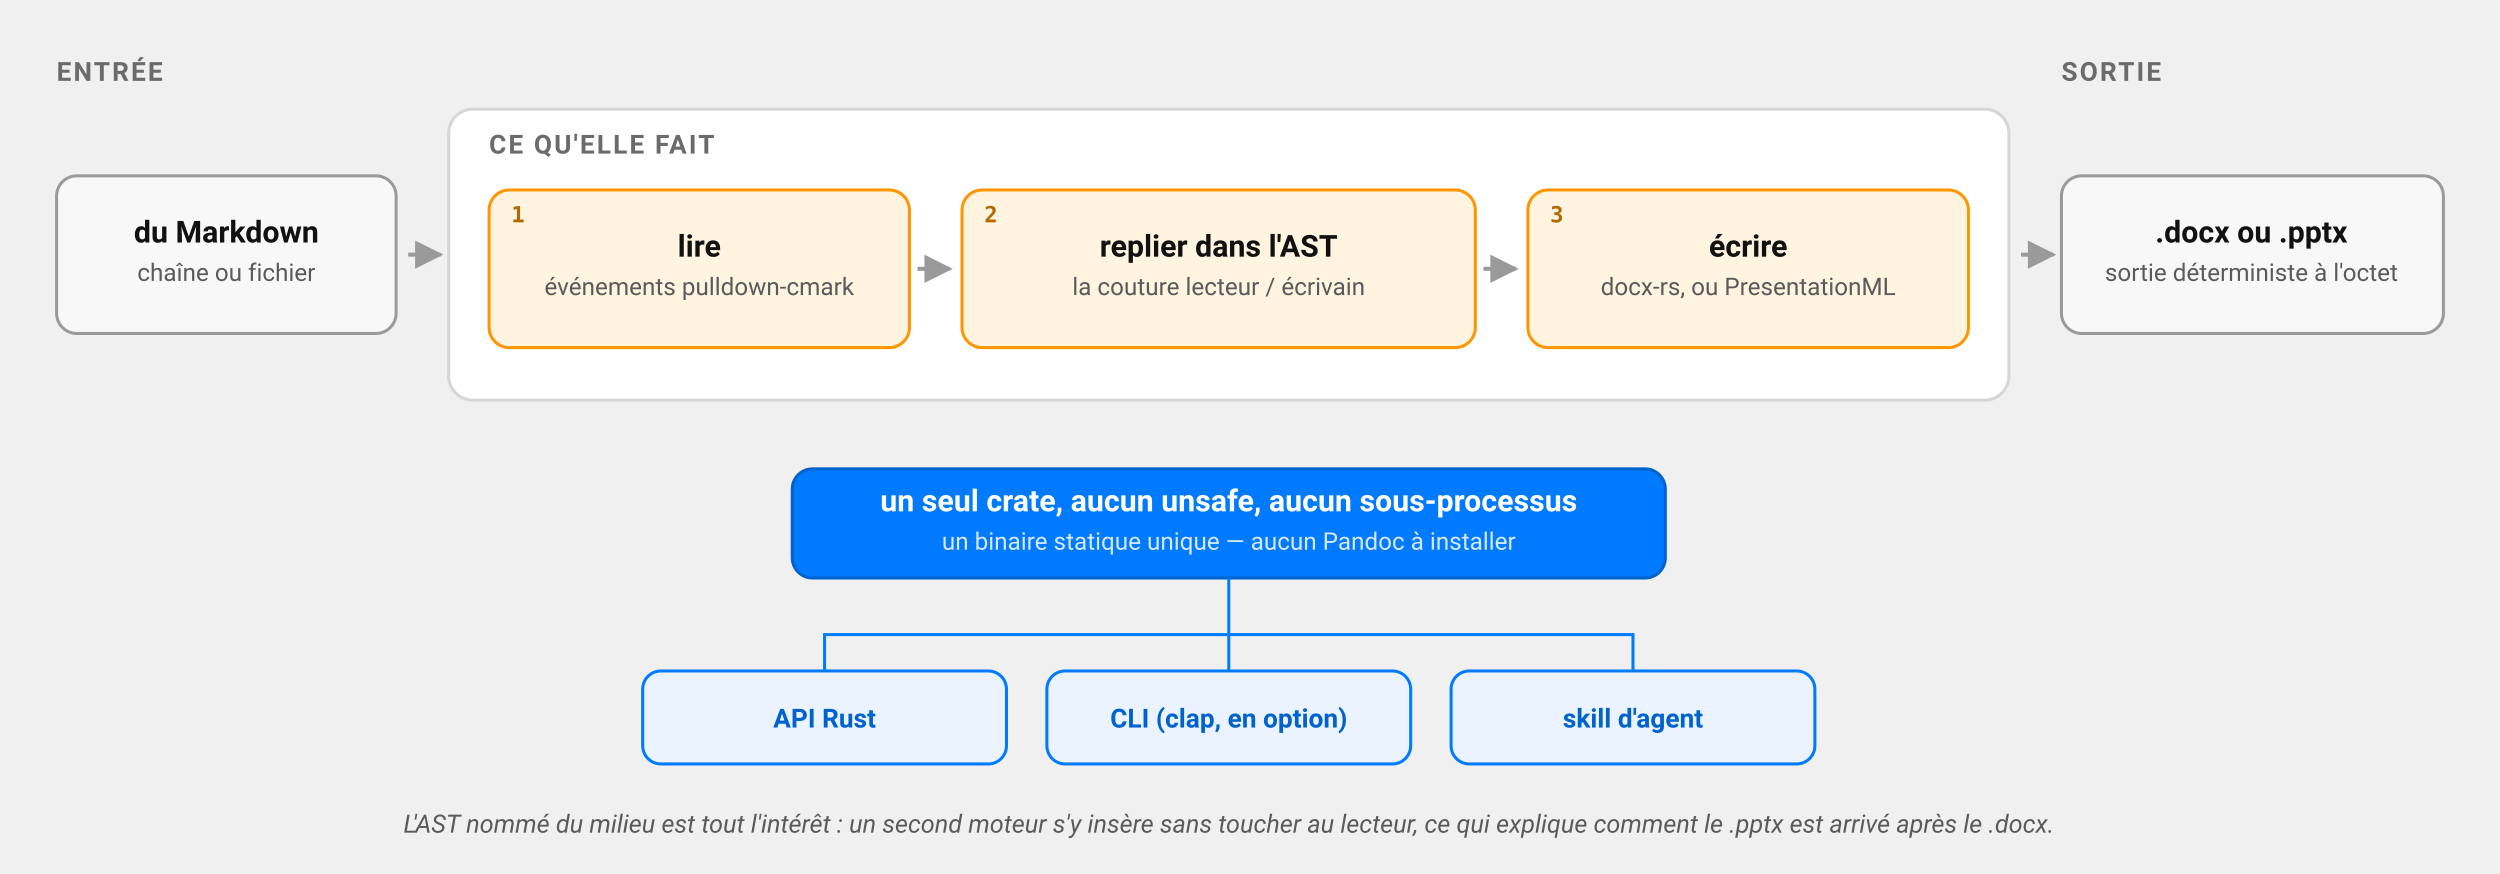
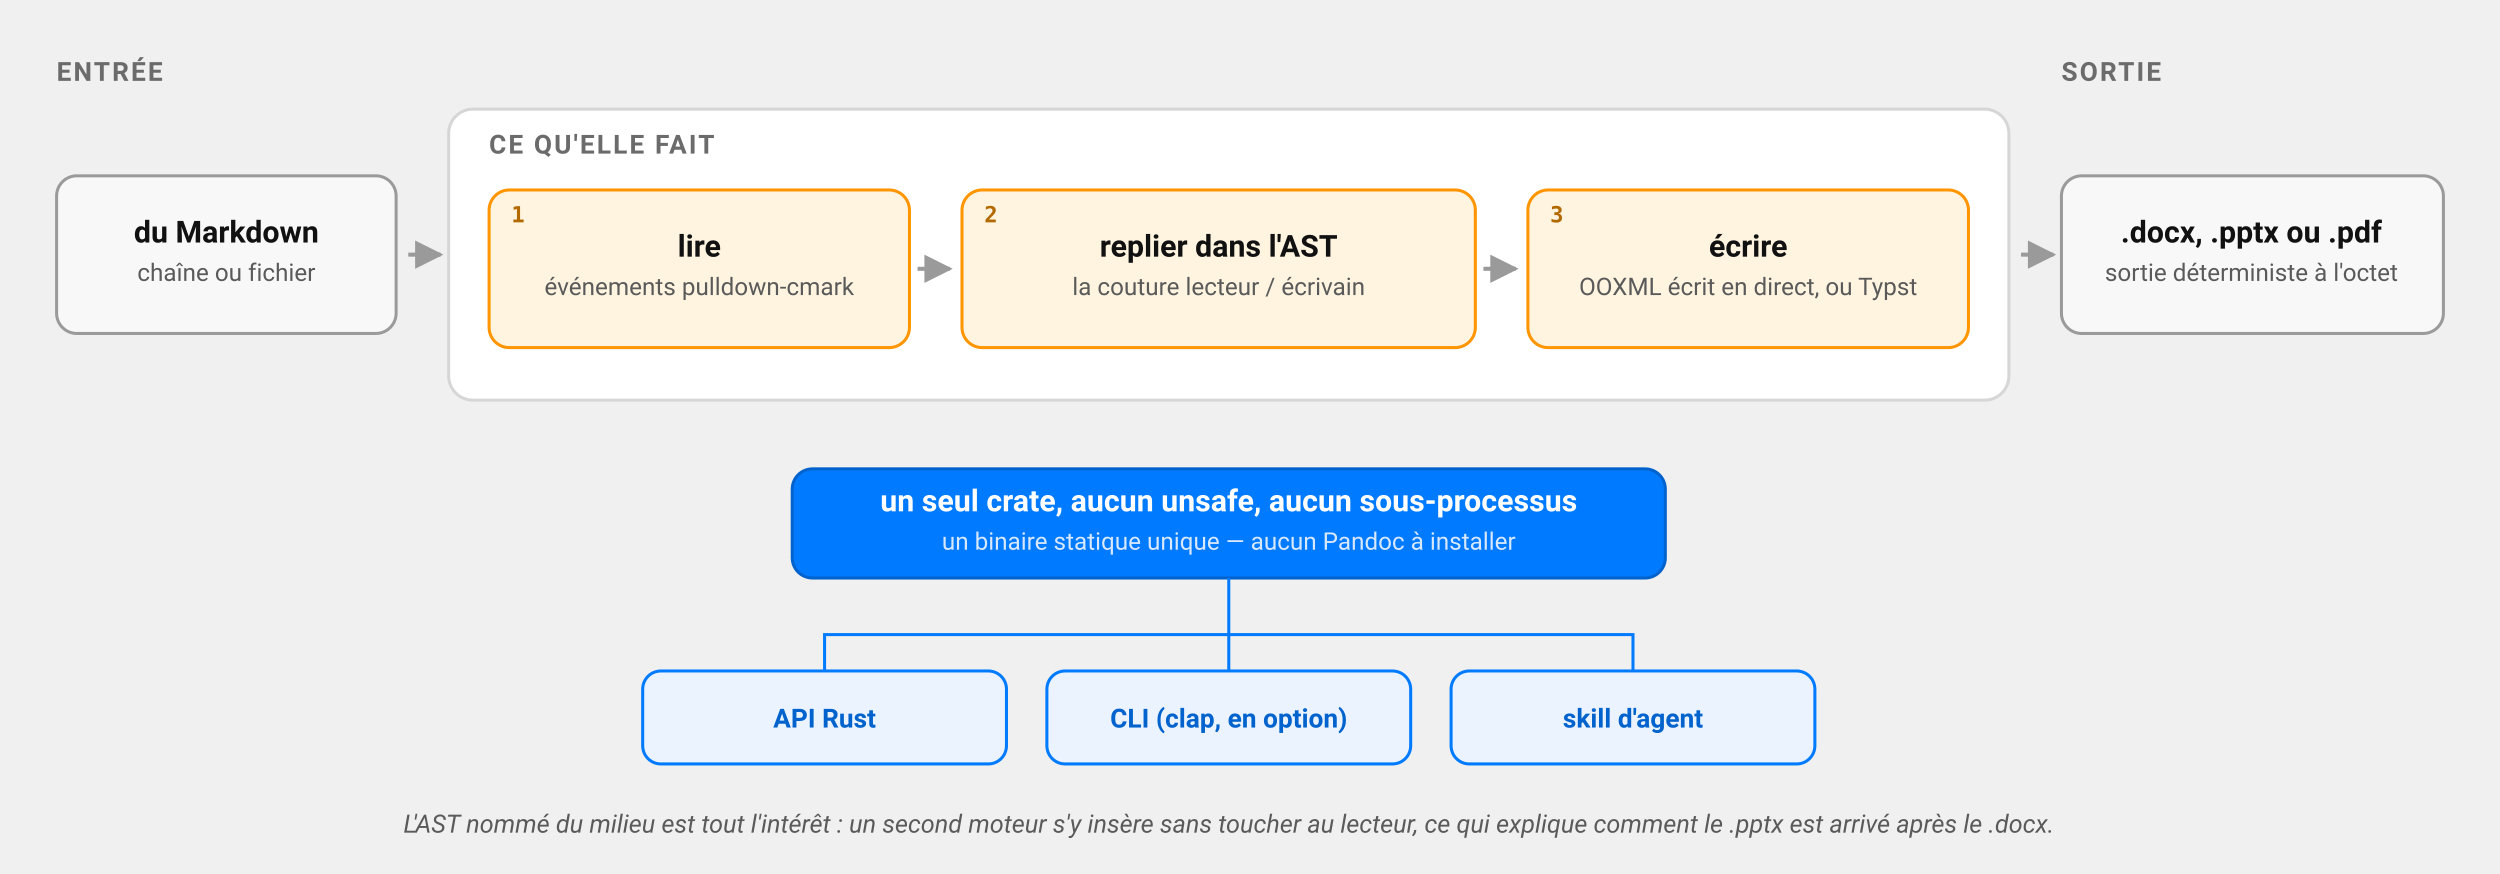
<svg xmlns="http://www.w3.org/2000/svg" viewBox="0 0 1237 432" width="1237" height="432" role="img" aria-labelledby="m2rf-title m2rf-desc" font-family="Roboto, 'Helvetica Neue', Arial, sans-serif">
  <style>
    .panel      { fill: #ffffff; stroke: #d6d6d6; stroke-width: 1.5; }
    .panel-label{ fill: #6b6b6b; font-size: 13px; font-weight: 600; letter-spacing: .08em; }
    .io         { fill: #F8F8F8; stroke: #9a9a9a; stroke-width: 1.5; }
    .stage      { fill: #FFF4E0; stroke: #FF9500; stroke-width: 1.5; }
    .core       { fill: #007AFF; stroke: #0062CC; stroke-width: 1.5; }
    .surface    { fill: #EAF3FF; stroke: #007AFF; stroke-width: 1.5; }
    .n-title    { font-size: 15px; font-weight: 600; fill: #111111; }
    .n-sub      { font-size: 12px; fill: #5a5a5a; }
    .on-dark    { fill: #ffffff; font-size: 15px; font-weight: 600; }
    .on-dark-sub{ fill: #d8e8ff; font-size: 12px; }
    .flow       { fill: none; stroke: #9a9a9a; stroke-width: 2; }
    .tie        { fill: none; stroke: #007AFF; stroke-width: 1.5; }
    .caption    { font-size: 12.5px; fill: #5a5a5a; font-style: italic; }
    .step       { font-size: 11px; font-weight: 700; fill: #B26A00;
                  font-family: 'Roboto Mono', ui-monospace, monospace; }
    .surf-label { font-size: 13px; font-weight: 600; fill: #0062CC; }

    @media (prefers-color-scheme: dark) {
      .panel      { fill: #1b1b1d; stroke: #3a3a3d; }
      .panel-label{ fill: #a0a0a6; }
      .io         { fill: #2a2a2e; stroke: #6f6f76; }
      .stage      { fill: #3a2d12; stroke: #FF9500; }
      .surface    { fill: #10243d; stroke: #4da2ff; }
      .n-title    { fill: #f2f2f4; }
      .n-sub      { fill: #b4b4ba; }
      .flow       { stroke: #7a7a82; }
      .tie        { stroke: #4da2ff; }
      .caption    { fill: #a0a0a6; }
      .step       { fill: #FFCC00; }
      .surf-label { fill: #4da2ff; }
    }
  </style>
  <defs>
    <marker id="m2rf-arrow" viewBox="0 0 10 10" refX="9" refY="5" markerWidth="7" markerHeight="7" orient="auto-start-reverse">
      <path d="M0 0 L10 5 L0 10 z" fill="#9a9a9a" />
    </marker>
  </defs>
  <text class="panel-label" x="28" y="40">ENTRÉE</text>
  <rect class="io" x="28" y="87" width="168" height="78" rx="10" />
  <text class="n-title" x="112" y="120" text-anchor="middle">du Markdown</text>
  <text class="n-sub" x="112" y="139" text-anchor="middle">chaîne ou fichier</text>
  <path class="flow" d="M202 126 H218" marker-end="url(#m2rf-arrow)" />
  <rect class="panel" x="222" y="54" width="772" height="144" rx="12" />
  <text class="panel-label" x="242" y="76">CE QU'ELLE FAIT</text>
  <rect class="stage" x="242" y="94" width="208" height="78" rx="10" />
  <text class="n-title" x="346" y="127" text-anchor="middle">lire</text>
  <text class="n-sub" x="346" y="146" text-anchor="middle">événements pulldown-cmark</text>
  <text class="step" x="253" y="110">1</text>
  <path class="flow" d="M454 133 H470" marker-end="url(#m2rf-arrow)" />
  <rect class="stage" x="476" y="94" width="254" height="78" rx="10" />
  <text class="n-title" x="603" y="127" text-anchor="middle">replier dans l'AST</text>
  <text class="n-sub" x="603" y="146" text-anchor="middle">la couture lecteur / écrivain</text>
  <text class="step" x="487" y="110">2</text>
  <path class="flow" d="M734 133 H750" marker-end="url(#m2rf-arrow)" />
  <rect class="stage" x="756" y="94" width="218" height="78" rx="10" />
  <text class="n-title" x="865" y="127" text-anchor="middle">écrire</text>
-   <text class="n-sub" x="865" y="146" text-anchor="middle">docx-rs, ou PresentationML</text>
+   <text class="n-sub" x="865" y="146" text-anchor="middle">OOXML écrit en direct, ou Typst</text>
  <text class="step" x="767" y="110">3</text>
  <path class="flow" d="M1000 126 H1016" marker-end="url(#m2rf-arrow)" />
  <text class="panel-label" x="1020" y="40">SORTIE</text>
  <rect class="io" x="1020" y="87" width="189" height="78" rx="10" />
-   <text class="n-title" x="1114" y="120" text-anchor="middle">.docx ou .pptx</text>
+   <text class="n-title" x="1114" y="120" text-anchor="middle">.docx, .pptx ou .pdf</text>
  <text class="n-sub" x="1114" y="139" text-anchor="middle">sortie déterministe à l'octet</text>
  <rect class="core" x="392" y="232" width="432" height="54" rx="10" />
  <text class="on-dark" x="608" y="253" text-anchor="middle">un seul crate, aucun unsafe, aucun sous-processus</text>
  <text class="on-dark-sub" x="608" y="272" text-anchor="middle">un binaire statique unique — aucun Pandoc à installer</text>
  <path class="tie" d="M608 286 V314 H408 V332" />
  <path class="tie" d="M608 314 H808 V332" />
  <path class="tie" d="M608 314 V332" />
  <rect class="surface" x="318" y="332" width="180" height="46" rx="9" />
  <text class="surf-label" x="408" y="360" text-anchor="middle">API Rust</text>
  <rect class="surface" x="518" y="332" width="180" height="46" rx="9" />
  <text class="surf-label" x="608" y="360" text-anchor="middle">CLI (clap, en option)</text>
  <rect class="surface" x="718" y="332" width="180" height="46" rx="9" />
  <text class="surf-label" x="808" y="360" text-anchor="middle">skill d'agent</text>
  <text class="caption" x="608" y="412" text-anchor="middle">L'AST nommé du milieu est tout l'intérêt : un second moteur s'y insère sans toucher au lecteur, ce qui explique comment le .pptx est arrivé après le .docx.</text>
</svg>
